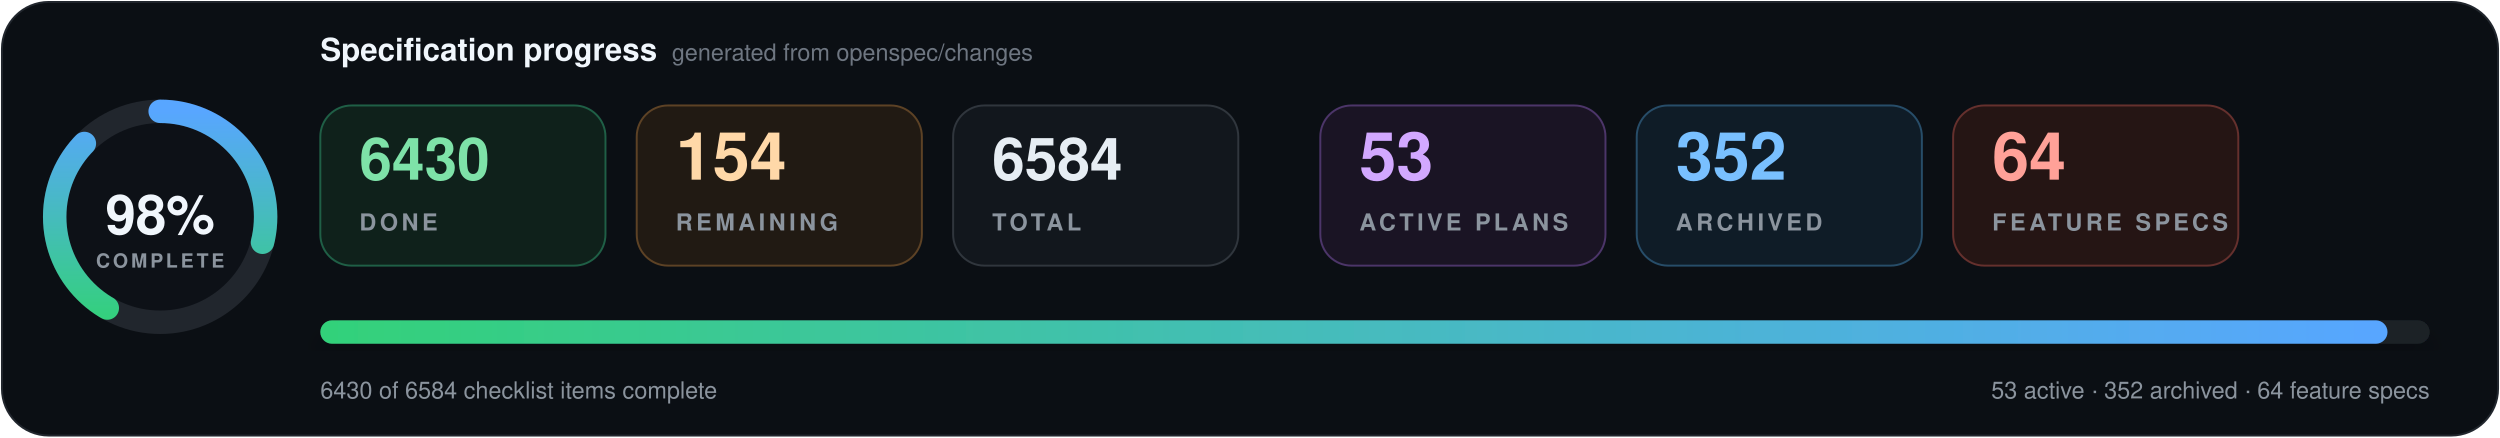
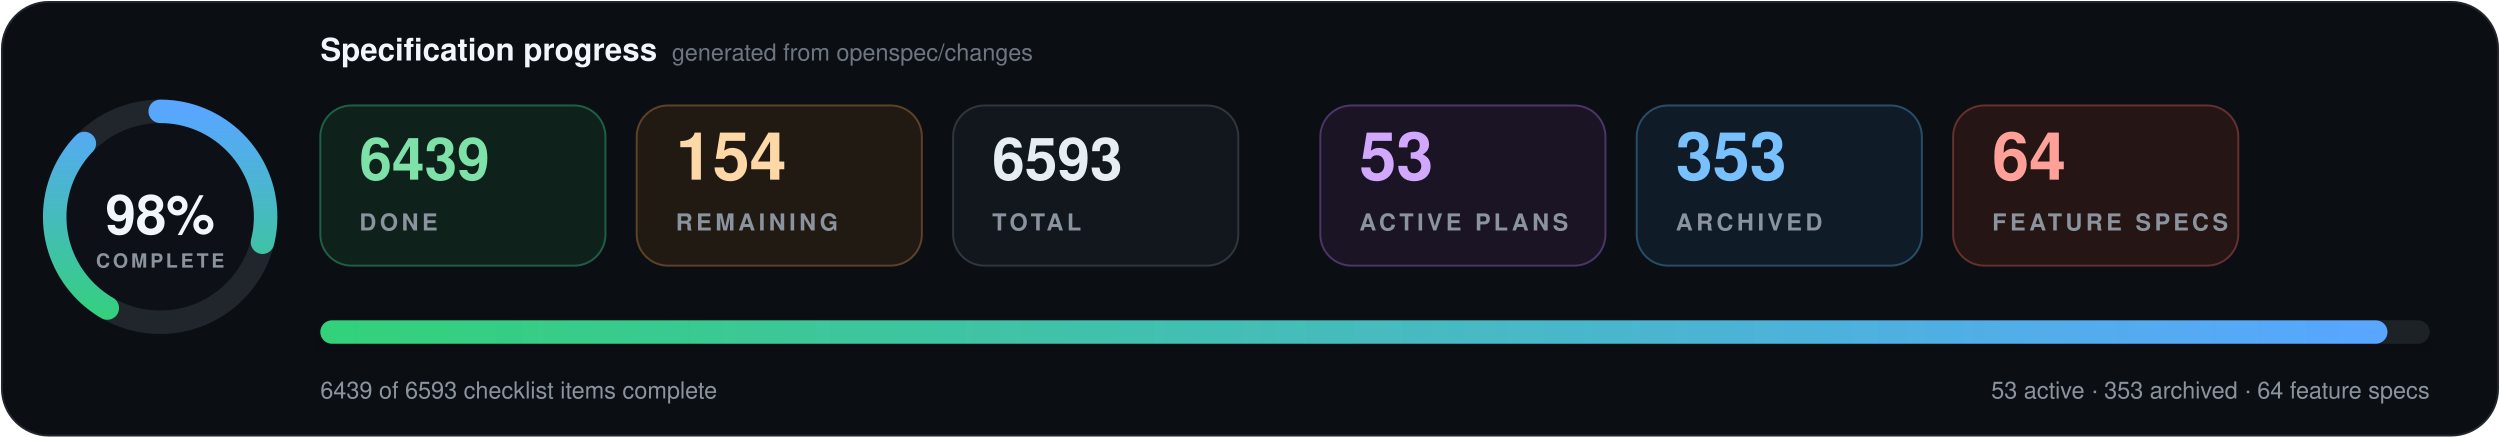
- <svg xmlns="http://www.w3.org/2000/svg" data-cache-version="1795730909" width="1280" height="224" viewBox="0 0 1280 224" role="img" aria-labelledby="title description" font-family="system-ui, -apple-system, BlinkMacSystemFont, 'Segoe UI', Helvetica, Arial, sans-serif" font-variant-numeric="tabular-nums">
+ <svg xmlns="http://www.w3.org/2000/svg" data-cache-version="1795760391" width="1280" height="224" viewBox="0 0 1280 224" role="img" aria-labelledby="title description" font-family="system-ui, -apple-system, BlinkMacSystemFont, 'Segoe UI', Helvetica, Arial, sans-serif" font-variant-numeric="tabular-nums">
  <defs>
    <linearGradient id="progress" x1="0" x2="1">
      <stop offset="0" stop-color="#33d17a" />
      <stop offset="1" stop-color="#58a6ff" />
    </linearGradient>
    <filter id="shadow" x="-10%" y="-20%" width="120%" height="150%">
      <feDropShadow dx="0" dy="7" stdDeviation="9" flood-color="#000" flood-opacity=".28" />
    </filter>
  </defs>
  <rect x="1" y="1" width="1278" height="222" rx="24" fill="#0b0f14" stroke="#21262d" />
  <g transform="translate(82 111)">
    <circle r="54" fill="#0d1117" stroke="#21262d" stroke-width="12" />
    <circle r="54" fill="none" stroke="url(#progress)" stroke-width="12" stroke-linecap="round" pathLength="100" stroke-dasharray="98 100" transform="rotate(-90)" />
    <text y="-1" text-anchor="middle" dominant-baseline="middle" fill="#f0f6fc" font-size="28" font-weight="800">98%</text>
    <text y="26" text-anchor="middle" fill="#8b949e" font-size="10" font-weight="700" letter-spacing="1.5">COMPLETE</text>
  </g>
  <text x="164" y="31" fill="#f0f6fc" font-size="16" font-weight="750">Specification progress</text>
  <text x="344" y="31" fill="#6e7681" font-size="12">generated from openspec/changes</text>
  <g transform="translate(164 54)">
    <rect width="146" height="82" rx="16" fill="#0f211b" stroke="#1f5f46" />
-     <text x="20" y="38" fill="#7ee2a8" font-size="30" font-weight="750">6430</text>
+     <text x="20" y="38" fill="#7ee2a8" font-size="30" font-weight="750">6439</text>
    <text x="20" y="64" fill="#8b949e" font-size="12" font-weight="700" letter-spacing="1.8">DONE</text>
  </g>
  <g transform="translate(326 54)">
    <rect width="146" height="82" rx="16" fill="#211a13" stroke="#5d4225" />
    <text x="20" y="38" fill="#ffd8a8" font-size="34" font-weight="750">154</text>
    <text x="20" y="64" fill="#8b949e" font-size="12" font-weight="700" letter-spacing="1.8">REMAINING</text>
  </g>
  <g transform="translate(488 54)">
    <rect width="146" height="82" rx="16" fill="#12171d" stroke="#30363d" />
-     <text x="20" y="38" fill="#e6edf3" font-size="30" font-weight="750">6584</text>
+     <text x="20" y="38" fill="#e6edf3" font-size="30" font-weight="750">6593</text>
    <text x="20" y="64" fill="#8b949e" font-size="12" font-weight="700" letter-spacing="1.8">TOTAL</text>
  </g>
  <g transform="translate(676 54)">
    <rect width="146" height="82" rx="16" fill="#1a1424" stroke="#4c3569" />
    <text x="20" y="38" fill="#d2a8ff" font-size="34" font-weight="750">53</text>
    <text x="20" y="64" fill="#8b949e" font-size="12" font-weight="700" letter-spacing="1.8">ACTIVE PLANS</text>
  </g>
  <g transform="translate(838 54)">
    <rect width="146" height="82" rx="16" fill="#0f1c27" stroke="#274d69" />
-     <text x="20" y="38" fill="#79c0ff" font-size="34" font-weight="750">352</text>
+     <text x="20" y="38" fill="#79c0ff" font-size="34" font-weight="750">353</text>
    <text x="20" y="64" fill="#8b949e" font-size="12" font-weight="700" letter-spacing="1.8">ARCHIVED</text>
  </g>
  <g transform="translate(1000 54)">
    <rect width="146" height="82" rx="16" fill="#251514" stroke="#65302d" />
    <text x="20" y="38" fill="#ffa198" font-size="34" font-weight="750">64</text>
    <text x="20" y="64" fill="#8b949e" font-size="12" font-weight="700" letter-spacing="1.8">FEATURE SPECS</text>
  </g>
  <g filter="url(#shadow)">
    <rect x="164" y="164" width="1080" height="12" rx="6" fill="#1b2128" />
    <rect x="164" y="164" width="1058.4" height="12" rx="6" fill="url(#progress)" />
  </g>
-   <text x="164" y="204" fill="#8b949e" font-size="12">6430 of 6584 checklist items complete</text>
-   <text x="1244" y="204" text-anchor="end" fill="#8b949e" font-size="12">53 active · 352 archived · 64 feature specs</text>
+   <text x="164" y="204" fill="#8b949e" font-size="12">6439 of 6593 checklist items complete</text>
+   <text x="1244" y="204" text-anchor="end" fill="#8b949e" font-size="12">53 active · 353 archived · 64 feature specs</text>
</svg>
